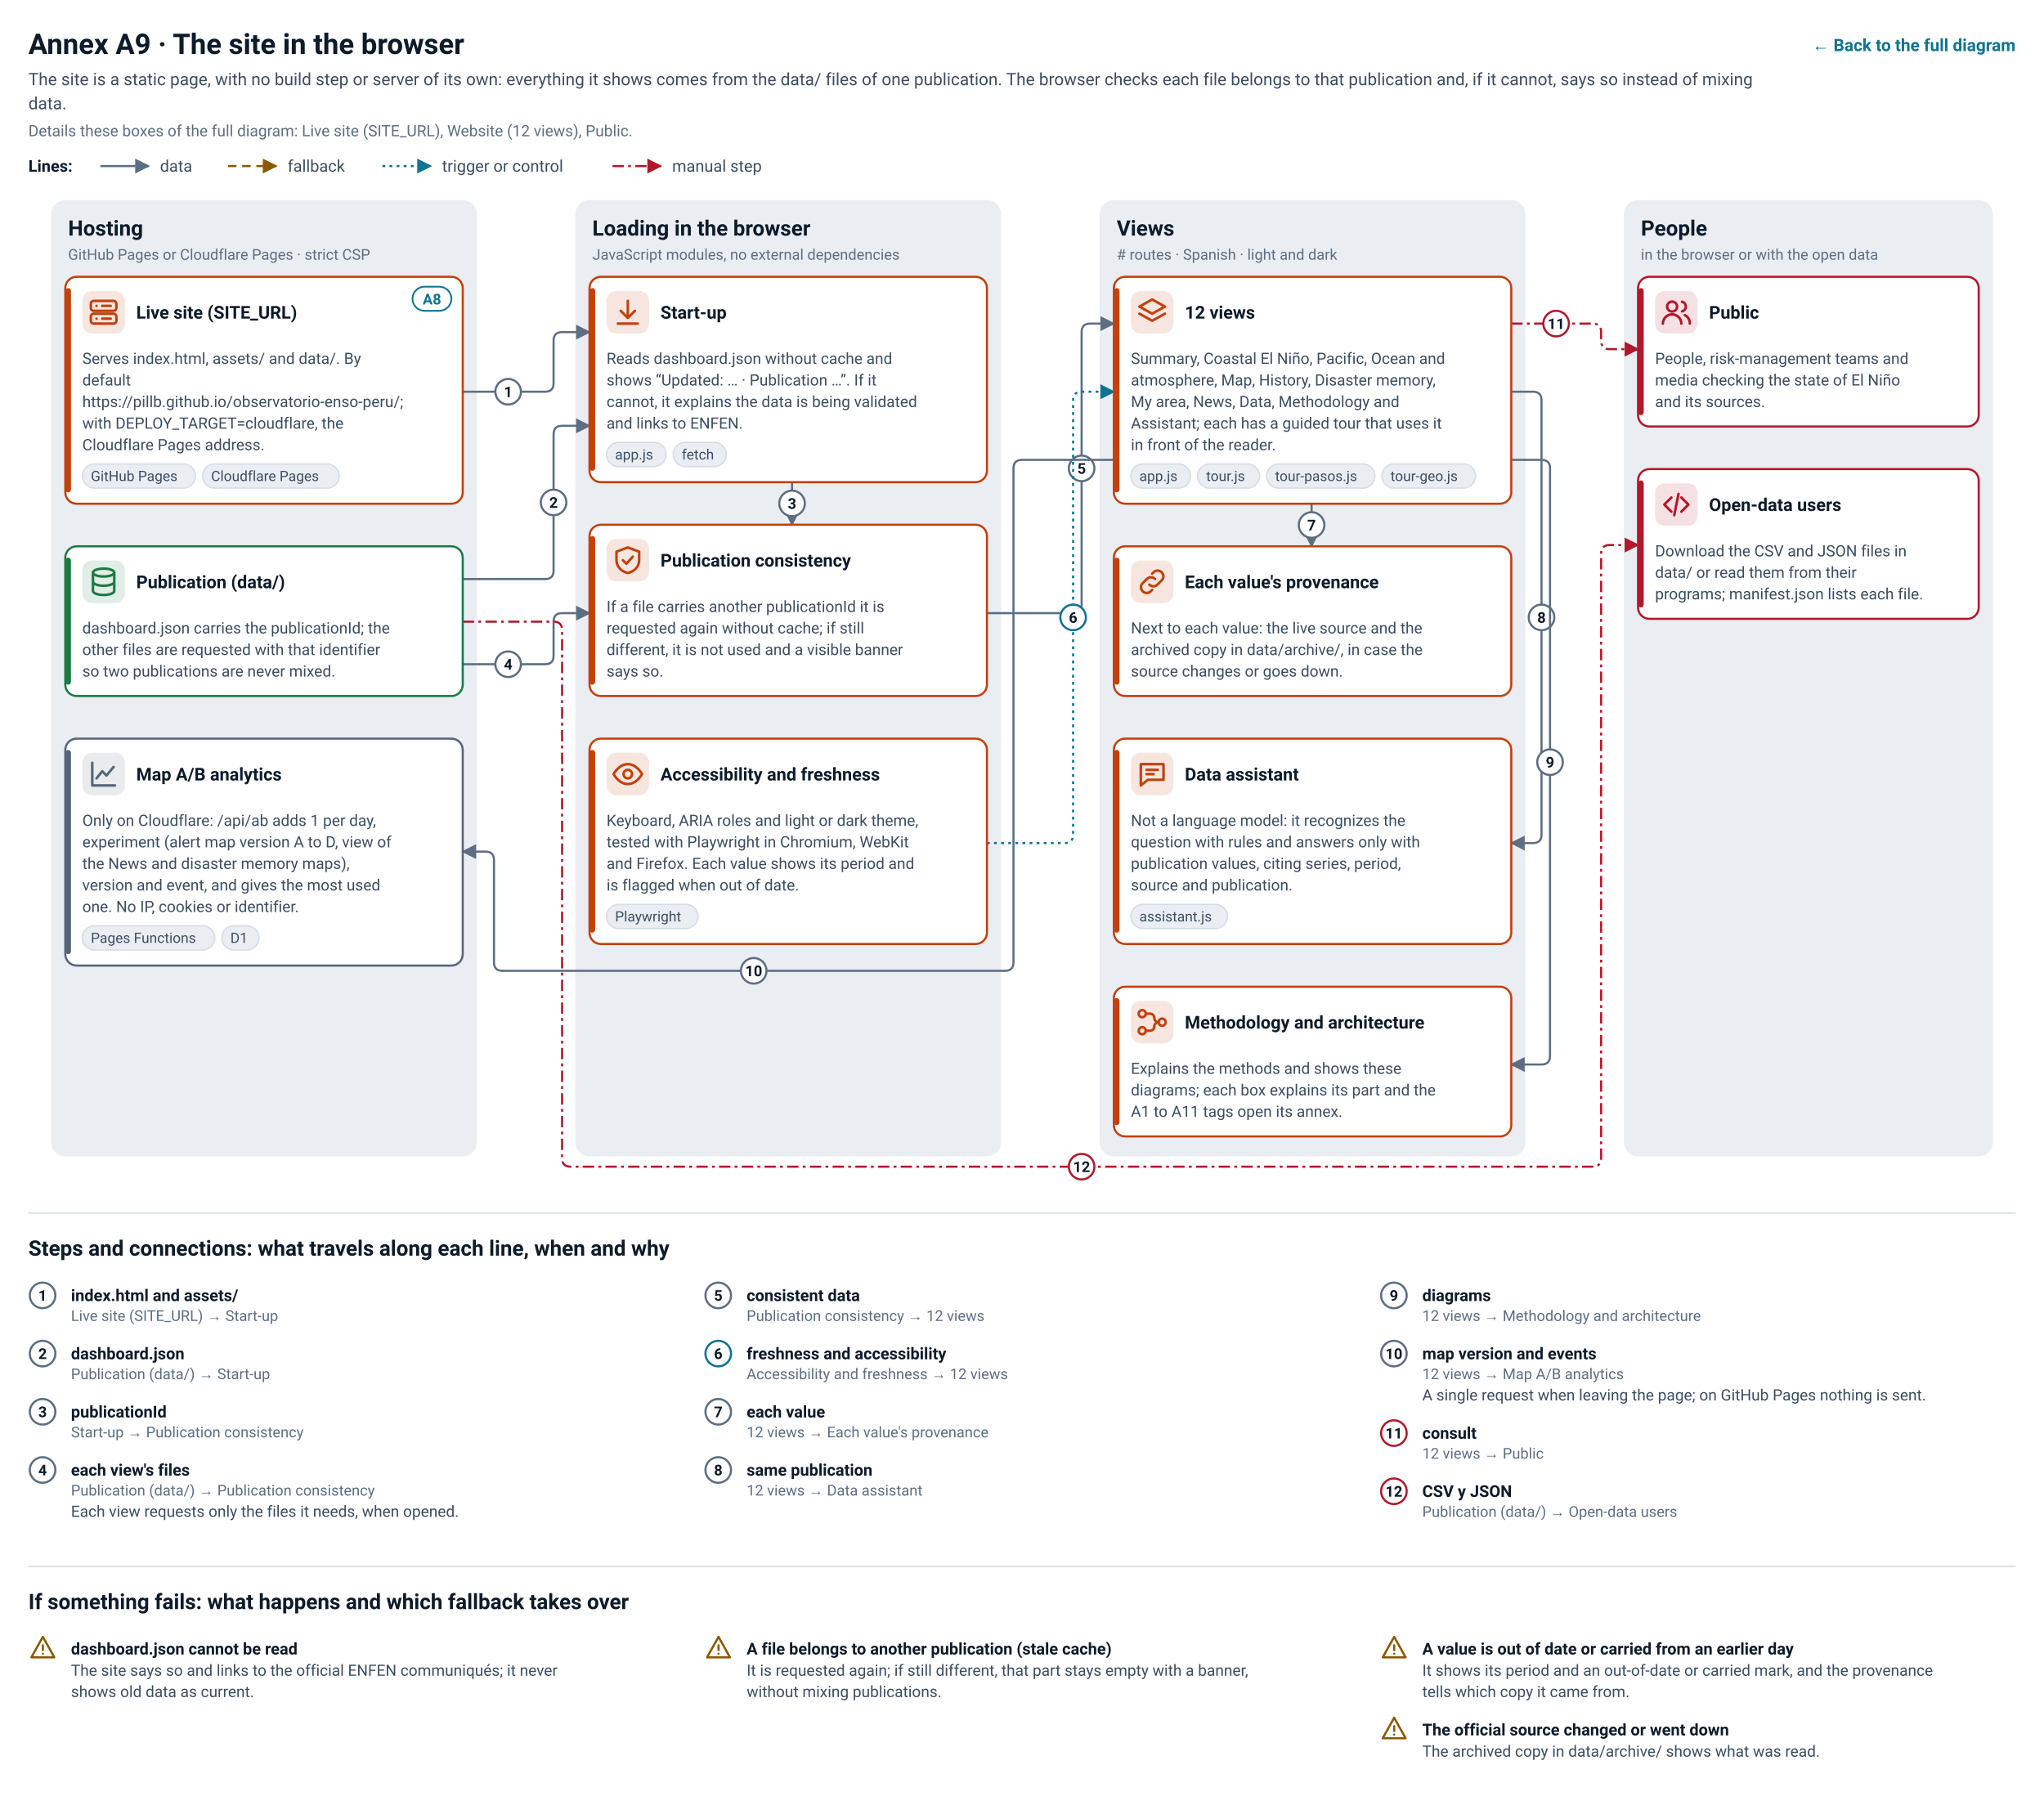
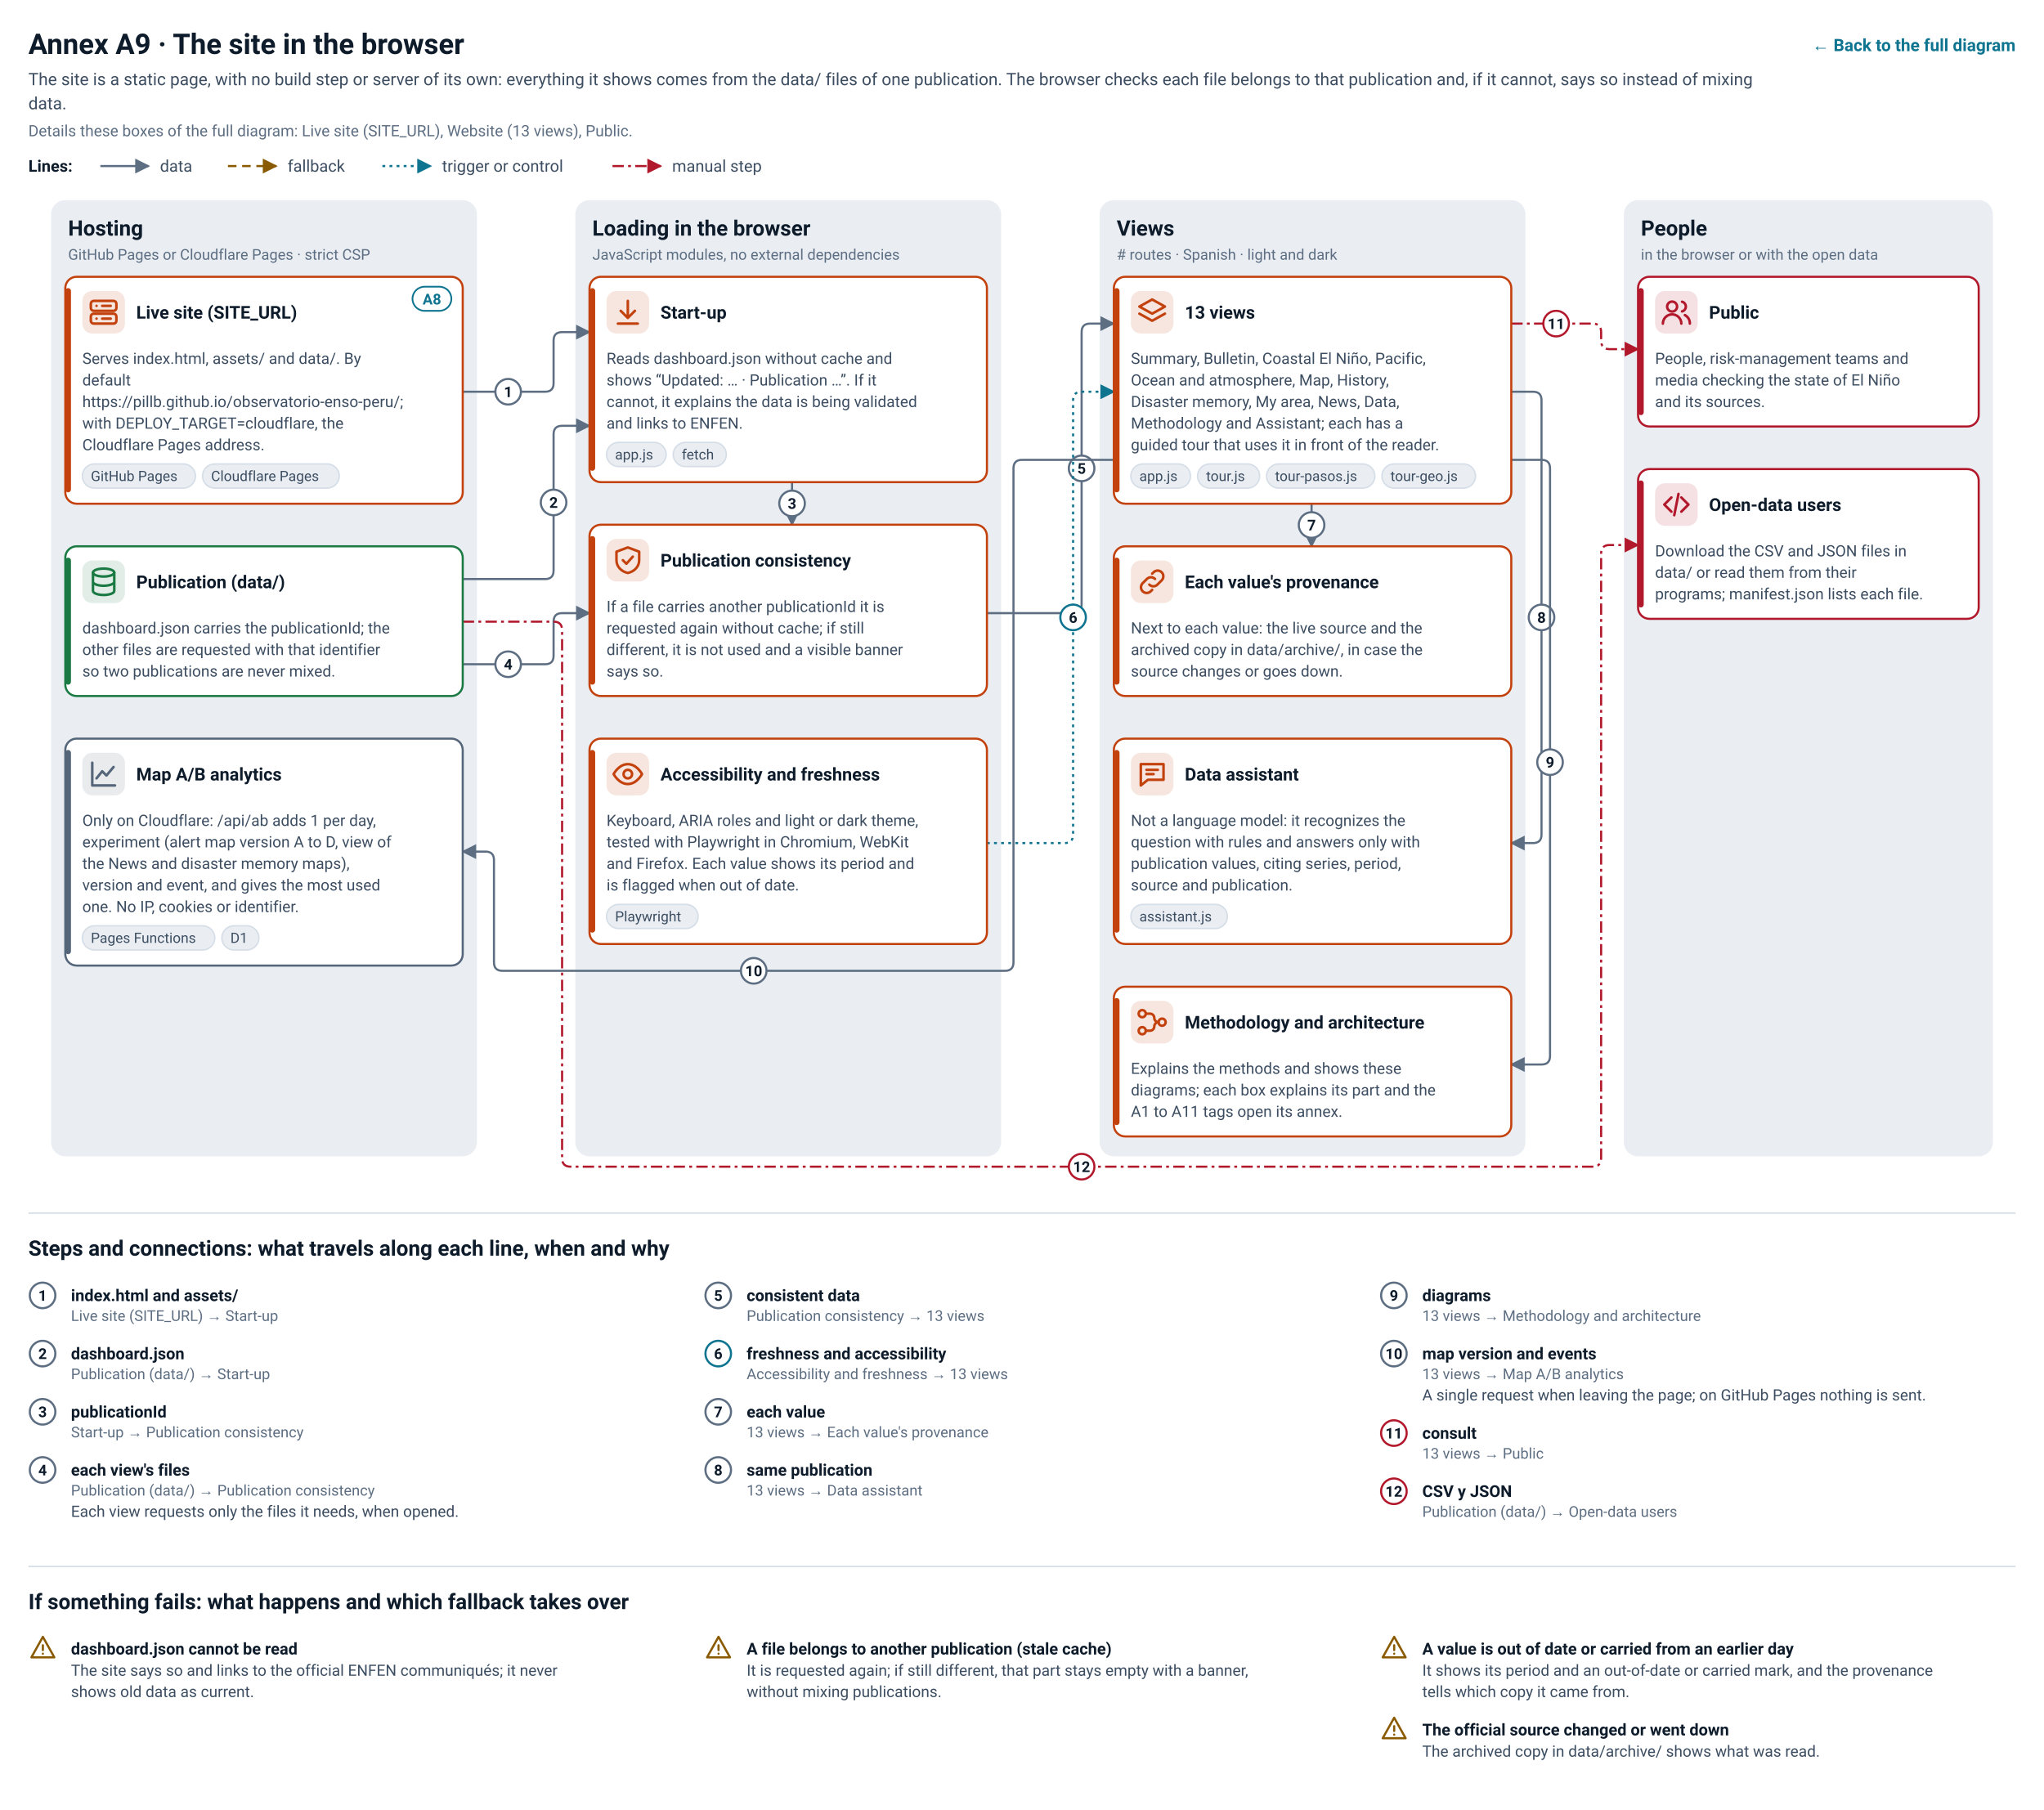
<svg xmlns="http://www.w3.org/2000/svg" viewBox="0 0 1440 1274.7" role="img" aria-labelledby="a9-t a9-d" font-family="system-ui, -apple-system, 'Segoe UI', Roboto, Arial, sans-serif">
  <style>
    .ar-node { stroke-width: 1.5; }
    .ar-h { font-weight: 700; }
    .ar-big, .ar-t, .ar-step-n { font-weight: 700; }
    .ar-halo { stroke-width: 5px; stroke-linejoin: round; paint-order: stroke; }
    .ar-badge { stroke-width: 1.5; }
    .ar-rule { stroke-width: 1; }
    .ar-e { fill: none; stroke-width: 1.5; }
    .ar-edge:hover .ar-e, .ar-edge:focus .ar-e { stroke-width: 3; }
    .ar-node-g:hover .ar-node { stroke-width: 3; }
    .ar-tile { fill-opacity: 0.13; }
    .ar-icon, .ar-warn { fill: none; stroke-width: 1.8; stroke-linecap: round; stroke-linejoin: round; }
    .ar-chip { stroke-width: 1; }
    .ar-tag { stroke-width: 1.2; }
    .ar-tag-t, .ar-link { font-weight: 700; }
    .ar-annex { cursor: pointer; }
    .ar-annex:hover .ar-tag, .ar-annex:focus .ar-tag { stroke-width: 2.4; }
    .ar-bg { fill: var(--bg-elev, #ffffff); }
    .ar-col { fill: var(--bg-sunk, #eaeef3); }
    .ar-node { fill: var(--bg-elev, #ffffff); }
    .ar-h, .ar-big, .ar-t { fill: var(--fg, #0d1b2a); }
    .ar-s { fill: var(--fg-2, #3c4d61); }
    .ar-m { fill: var(--fg-3, #5d6e82); }
    .ar-halo { stroke: var(--bg-elev, #ffffff); }
    .ar-badge { fill: var(--bg-elev, #ffffff); }
    .ar-step { fill: var(--brand, #0b4f71); }
    .ar-step-n { fill: var(--bg-elev, #ffffff); }
    .ar-rule { stroke: var(--line, #d5dde7); }
    .ar-chip { fill: var(--bg-sunk, #eaeef3); stroke: var(--line, #d5dde7); }
    .ar-chip-t { fill: var(--fg-2, #3c4d61); }
    .ar-tag { fill: var(--bg-elev, #ffffff); stroke: var(--brand-2, #0e7490); }
    .ar-tag-t, .ar-link { fill: var(--brand-2, #0e7490); }
    .ar-warn { stroke: var(--watch, #8a5a00); }
    .ar-g-sources { stroke: var(--cool, #2166ac); }
    .ar-f-sources { fill: var(--cool, #2166ac); }
    .ar-g-channels { stroke: var(--s2, #0f766e); }
    .ar-f-channels { fill: var(--s2, #0f766e); }
    .ar-g-stores { stroke: var(--watch, #8a5a00); }
    .ar-f-stores { fill: var(--watch, #8a5a00); }
    .ar-g-pipeline { stroke: var(--brand, #0b4f71); }
    .ar-f-pipeline { fill: var(--brand, #0b4f71); }
    .ar-g-publication { stroke: var(--ok, #1b7a43); }
    .ar-f-publication { fill: var(--ok, #1b7a43); }
    .ar-g-site { stroke: var(--s1, #c2410c); }
    .ar-f-site { fill: var(--s1, #c2410c); }
    .ar-g-operations { stroke: var(--na, #55657a); }
    .ar-f-operations { fill: var(--na, #55657a); }
    .ar-g-people { stroke: var(--warm, #b2182b); }
    .ar-f-people { fill: var(--warm, #b2182b); }
    .ar-e-data { stroke: var(--fg-3, #5d6e82); }
    .ar-k-data { fill: var(--fg-3, #5d6e82); }
    .ar-e-fallback { stroke: var(--watch, #8a5a00); }
    .ar-k-fallback { fill: var(--watch, #8a5a00); }
    .ar-e-trigger { stroke: var(--brand-2, #0e7490); }
    .ar-k-trigger { fill: var(--brand-2, #0e7490); }
    .ar-e-control { stroke: var(--brand-2, #0e7490); }
    .ar-k-control { fill: var(--brand-2, #0e7490); }
    .ar-e-human { stroke: var(--warm, #b2182b); }
    .ar-k-human { fill: var(--warm, #b2182b); }
    /* abierto solo, sigue el tema del sistema; dentro del sitio mandan las variables del tema */
    @media (prefers-color-scheme: dark) {
      :root:not([data-theme='light']) .ar-bg { fill: var(--bg-elev, #0f1c2b); }
      :root:not([data-theme='light']) .ar-col { fill: var(--bg-sunk, #0b1622); }
      :root:not([data-theme='light']) .ar-node { fill: var(--bg-elev, #0f1c2b); }
      :root:not([data-theme='light']) .ar-h, :root:not([data-theme='light']) .ar-big, :root:not([data-theme='light']) .ar-t { fill: var(--fg, #e3ebf3); }
      :root:not([data-theme='light']) .ar-s { fill: var(--fg-2, #b4c2d1); }
      :root:not([data-theme='light']) .ar-m { fill: var(--fg-3, #8d9db0); }
      :root:not([data-theme='light']) .ar-halo { stroke: var(--bg-elev, #0f1c2b); }
      :root:not([data-theme='light']) .ar-badge { fill: var(--bg-elev, #0f1c2b); }
      :root:not([data-theme='light']) .ar-step { fill: var(--brand, #5cc3e6); }
      :root:not([data-theme='light']) .ar-step-n { fill: var(--bg-elev, #0f1c2b); }
      :root:not([data-theme='light']) .ar-rule { stroke: var(--line, #22344a); }
      :root:not([data-theme='light']) .ar-chip { fill: var(--bg-sunk, #0b1622); stroke: var(--line, #22344a); }
      :root:not([data-theme='light']) .ar-chip-t { fill: var(--fg-2, #b4c2d1); }
      :root:not([data-theme='light']) .ar-tag { fill: var(--bg-elev, #0f1c2b); stroke: var(--brand-2, #38bdf8); }
      :root:not([data-theme='light']) .ar-tag-t, :root:not([data-theme='light']) .ar-link { fill: var(--brand-2, #38bdf8); }
      :root:not([data-theme='light']) .ar-warn { stroke: var(--watch, #f3c15b); }
      :root:not([data-theme='light']) .ar-g-sources { stroke: var(--cool, #6cb2e6); }
      :root:not([data-theme='light']) .ar-f-sources { fill: var(--cool, #6cb2e6); }
      :root:not([data-theme='light']) .ar-g-channels { stroke: var(--s2, #5eead4); }
      :root:not([data-theme='light']) .ar-f-channels { fill: var(--s2, #5eead4); }
      :root:not([data-theme='light']) .ar-g-stores { stroke: var(--watch, #f3c15b); }
      :root:not([data-theme='light']) .ar-f-stores { fill: var(--watch, #f3c15b); }
      :root:not([data-theme='light']) .ar-g-pipeline { stroke: var(--brand, #5cc3e6); }
      :root:not([data-theme='light']) .ar-f-pipeline { fill: var(--brand, #5cc3e6); }
      :root:not([data-theme='light']) .ar-g-publication { stroke: var(--ok, #5fd08f); }
      :root:not([data-theme='light']) .ar-f-publication { fill: var(--ok, #5fd08f); }
      :root:not([data-theme='light']) .ar-g-site { stroke: var(--s1, #fb923c); }
      :root:not([data-theme='light']) .ar-f-site { fill: var(--s1, #fb923c); }
      :root:not([data-theme='light']) .ar-g-operations { stroke: var(--na, #9aabbf); }
      :root:not([data-theme='light']) .ar-f-operations { fill: var(--na, #9aabbf); }
      :root:not([data-theme='light']) .ar-g-people { stroke: var(--warm, #f4795f); }
      :root:not([data-theme='light']) .ar-f-people { fill: var(--warm, #f4795f); }
      :root:not([data-theme='light']) .ar-e-data { stroke: var(--fg-3, #8d9db0); }
      :root:not([data-theme='light']) .ar-k-data { fill: var(--fg-3, #8d9db0); }
      :root:not([data-theme='light']) .ar-e-fallback { stroke: var(--watch, #f3c15b); }
      :root:not([data-theme='light']) .ar-k-fallback { fill: var(--watch, #f3c15b); }
      :root:not([data-theme='light']) .ar-e-trigger { stroke: var(--brand-2, #38bdf8); }
      :root:not([data-theme='light']) .ar-k-trigger { fill: var(--brand-2, #38bdf8); }
      :root:not([data-theme='light']) .ar-e-control { stroke: var(--brand-2, #38bdf8); }
      :root:not([data-theme='light']) .ar-k-control { fill: var(--brand-2, #38bdf8); }
      :root:not([data-theme='light']) .ar-e-human { stroke: var(--warm, #f4795f); }
      :root:not([data-theme='light']) .ar-k-human { fill: var(--warm, #f4795f); }
    }
  </style>
  <defs>
    <marker id="a9-m-data" viewBox="0 0 10 10" refX="9" refY="5" markerWidth="7" markerHeight="7" orient="auto-start-reverse">
      <path class="ar-k-data" d="M0 0L10 5L0 10z" />
    </marker>
    <marker id="a9-m-fallback" viewBox="0 0 10 10" refX="9" refY="5" markerWidth="7" markerHeight="7" orient="auto-start-reverse">
      <path class="ar-k-fallback" d="M0 0L10 5L0 10z" />
    </marker>
    <marker id="a9-m-trigger" viewBox="0 0 10 10" refX="9" refY="5" markerWidth="7" markerHeight="7" orient="auto-start-reverse">
      <path class="ar-k-trigger" d="M0 0L10 5L0 10z" />
    </marker>
    <marker id="a9-m-control" viewBox="0 0 10 10" refX="9" refY="5" markerWidth="7" markerHeight="7" orient="auto-start-reverse">
      <path class="ar-k-control" d="M0 0L10 5L0 10z" />
    </marker>
    <marker id="a9-m-human" viewBox="0 0 10 10" refX="9" refY="5" markerWidth="7" markerHeight="7" orient="auto-start-reverse">
      <path class="ar-k-human" d="M0 0L10 5L0 10z" />
    </marker>
  </defs>
  <rect class="ar-bg" x="0" y="0" width="1440" height="1274.7" rx="14" />
  <text class="ar-big" x="20" y="38" font-size="20">Annex A9 · The site in the browser</text>
  <a class="ar-annex" href="../arquitectura-en.svg" data-annex="full">
    <text class="ar-link" x="1420" y="36" font-size="12" text-anchor="end">← Back to the full diagram</text>
  </a>
  <text class="ar-s" x="20" y="60" font-size="12">The site is a static page, with no build step or server of its own: everything it shows comes from the data/ files of one publication. The browser checks each file belongs to that publication and, if it cannot, says so instead of mixing</text>
  <text class="ar-s" x="20" y="77" font-size="12">data.</text>
-   <text class="ar-m" x="20" y="96" font-size="11">Details these boxes of the full diagram: Live site (SITE_URL), Website (12 views), Public.</text>
+   <text class="ar-m" x="20" y="96" font-size="11">Details these boxes of the full diagram: Live site (SITE_URL), Website (13 views), Public.</text>
  <text class="ar-t" x="20" y="121" font-size="11.5">Lines:</text>
  <path class="ar-e ar-e-data" d="M70.7 117 L104.7 117" marker-end="url(#a9-m-data)" />
  <text class="ar-s" x="112.7" y="121" font-size="11.5">data</text>
  <path class="ar-e ar-e-fallback" d="M160.6 117 L194.6 117" stroke-dasharray="6 4" marker-end="url(#a9-m-fallback)" />
  <text class="ar-s" x="202.6" y="121" font-size="11.5">fallback</text>
  <path class="ar-e ar-e-trigger" d="M269.4 117 L303.4 117" stroke-dasharray="2 3" marker-end="url(#a9-m-trigger)" />
  <text class="ar-s" x="311.4" y="121" font-size="11.5">trigger or control</text>
  <path class="ar-e ar-e-human" d="M431.5 117 L465.5 117" stroke-dasharray="8 3 2 3" marker-end="url(#a9-m-human)" />
  <text class="ar-s" x="473.5" y="121" font-size="11.5">manual step</text>
  <rect class="ar-col" x="36" y="141" width="300" height="673.7" rx="10" />
  <text class="ar-h" x="48" y="166" font-size="15">Hosting</text>
  <text class="ar-m" x="48" y="183" font-size="10.5">GitHub Pages or Cloudflare Pages · strict CSP</text>
  <rect class="ar-col" x="405.3" y="141" width="300" height="673.7" rx="10" />
  <text class="ar-h" x="417.3" y="166" font-size="15">Loading in the browser</text>
  <text class="ar-m" x="417.3" y="183" font-size="10.5">JavaScript modules, no external dependencies</text>
  <rect class="ar-col" x="774.7" y="141" width="300" height="673.7" rx="10" />
  <text class="ar-h" x="786.7" y="166" font-size="15">Views</text>
  <text class="ar-m" x="786.7" y="183" font-size="10.5"># routes · Spanish · light and dark</text>
  <rect class="ar-col" x="1144" y="141" width="260" height="673.7" rx="10" />
  <text class="ar-h" x="1156" y="166" font-size="15">People</text>
  <text class="ar-m" x="1156" y="183" font-size="10.5">in the browser or with the open data</text>
  <g class="ar-edge" id="a9-e-1" data-edge="1" data-from="hosting" data-to="boot" tabindex="0">
    <path class="ar-e ar-e-data" d="M326 276 L384 276 Q390 276 390 270 L390 240 Q390 234 396 234 L415.3 234" marker-end="url(#a9-m-data)" />
    <circle class="ar-badge ar-e-data" cx="358" cy="276" r="9" />
    <text class="ar-t" x="358" y="279.8" font-size="10.5" text-anchor="middle">1</text>
  </g>
  <g class="ar-edge" id="a9-e-2" data-edge="2" data-from="data" data-to="boot" tabindex="0">
    <path class="ar-e ar-e-data" d="M326 408 L384 408 Q390 408 390 402 L390 306 Q390 300 396 300 L415.3 300" marker-end="url(#a9-m-data)" />
    <circle class="ar-badge ar-e-data" cx="390" cy="354" r="9" />
    <text class="ar-t" x="390" y="357.8" font-size="10.5" text-anchor="middle">2</text>
  </g>
  <g class="ar-edge" id="a9-e-3" data-edge="3" data-from="boot" data-to="checks" tabindex="0">
    <path class="ar-e ar-e-data" d="M558 339.7 L558 369.7" marker-end="url(#a9-m-data)" />
    <circle class="ar-badge ar-e-data" cx="558" cy="354.7" r="9" />
    <text class="ar-t" x="558" y="358.5" font-size="10.5" text-anchor="middle">3</text>
  </g>
  <g class="ar-edge" id="a9-e-4" data-edge="4" data-from="data" data-to="checks" tabindex="0">
    <path class="ar-e ar-e-data" d="M326 468 L384 468 Q390 468 390 462 L390 438 Q390 432 396 432 L415.3 432" marker-end="url(#a9-m-data)" />
    <circle class="ar-badge ar-e-data" cx="358" cy="468" r="9" />
    <text class="ar-t" x="358" y="471.8" font-size="10.5" text-anchor="middle">4</text>
  </g>
  <g class="ar-edge" id="a9-e-5" data-edge="5" data-from="checks" data-to="views" tabindex="0">
    <path class="ar-e ar-e-data" d="M695.3 432 L756 432 Q762 432 762 426 L762 234 Q762 228 768 228 L784.7 228" marker-end="url(#a9-m-data)" />
    <circle class="ar-badge ar-e-data" cx="762" cy="330" r="9" />
    <text class="ar-t" x="762" y="333.8" font-size="10.5" text-anchor="middle">5</text>
  </g>
  <g class="ar-edge" id="a9-e-6" data-edge="6" data-from="a11y" data-to="views" tabindex="0">
    <path class="ar-e ar-e-control" d="M695.3 594 L750 594 Q756 594 756 588 L756 282 Q756 276 762 276 L784.7 276" stroke-dasharray="2 3" marker-end="url(#a9-m-control)" />
    <circle class="ar-badge ar-e-control" cx="756" cy="435" r="9" />
    <text class="ar-t" x="756" y="438.8" font-size="10.5" text-anchor="middle">6</text>
  </g>
  <g class="ar-edge" id="a9-e-7" data-edge="7" data-from="views" data-to="provenance" tabindex="0">
    <path class="ar-e ar-e-data" d="M924 354.9 L924 384.9" marker-end="url(#a9-m-data)" />
    <circle class="ar-badge ar-e-data" cx="924" cy="369.9" r="9" />
    <text class="ar-t" x="924" y="373.7" font-size="10.5" text-anchor="middle">7</text>
  </g>
  <g class="ar-edge" id="a9-e-8" data-edge="8" data-from="views" data-to="assistant" tabindex="0">
    <path class="ar-e ar-e-data" d="M1064.7 276 L1080 276 Q1086 276 1086 282 L1086 588 Q1086 594 1080 594 L1064.7 594" marker-end="url(#a9-m-data)" />
    <circle class="ar-badge ar-e-data" cx="1086" cy="435" r="9" />
    <text class="ar-t" x="1086" y="438.8" font-size="10.5" text-anchor="middle">8</text>
  </g>
  <g class="ar-edge" id="a9-e-9" data-edge="9" data-from="views" data-to="method" tabindex="0">
    <path class="ar-e ar-e-data" d="M1064.7 324 L1086 324 Q1092 324 1092 330 L1092 744 Q1092 750 1086 750 L1064.7 750" marker-end="url(#a9-m-data)" />
    <circle class="ar-badge ar-e-data" cx="1092" cy="537" r="9" />
    <text class="ar-t" x="1092" y="540.8" font-size="10.5" text-anchor="middle">9</text>
  </g>
  <g class="ar-edge" id="a9-e-10" data-edge="10" data-from="views" data-to="ab" tabindex="0">
    <path class="ar-e ar-e-data" d="M784.7 324 L720 324 Q714 324 714 330 L714 678 Q714 684 708 684 L354 684 Q348 684 348 678 L348 606 Q348 600 342 600 L326 600" marker-end="url(#a9-m-data)" />
    <circle class="ar-badge ar-e-data" cx="531" cy="684" r="9" />
    <text class="ar-t" x="531" y="687.8" font-size="10.5" text-anchor="middle">10</text>
  </g>
  <g class="ar-edge" id="a9-e-11" data-edge="11" data-from="views" data-to="public" tabindex="0">
    <path class="ar-e ar-e-human" d="M1064.7 228 L1122 228 Q1128 228 1128 234 L1128 240 Q1128 246 1134 246 L1154 246" stroke-dasharray="8 3 2 3" marker-end="url(#a9-m-human)" />
    <circle class="ar-badge ar-e-human" cx="1096.3" cy="228" r="9" />
    <text class="ar-t" x="1096.3" y="231.8" font-size="10.5" text-anchor="middle">11</text>
  </g>
  <g class="ar-edge" id="a9-e-12" data-edge="12" data-from="data" data-to="open-data" tabindex="0">
    <path class="ar-e ar-e-human" d="M326 438 L390 438 Q396 438 396 444 L396 816 Q396 822 402 822 L1122 822 Q1128 822 1128 816 L1128 390 Q1128 384 1134 384 L1154 384" stroke-dasharray="8 3 2 3" marker-end="url(#a9-m-human)" />
    <circle class="ar-badge ar-e-human" cx="762" cy="822" r="9" />
    <text class="ar-t" x="762" y="825.8" font-size="10.5" text-anchor="middle">12</text>
  </g>
  <g class="ar-node-g" id="a9-n-hosting" data-node="hosting">
    <rect class="ar-node ar-g-site" x="46" y="195" width="280" height="159.9" rx="8" />
    <rect class="ar-f-site" x="46" y="203" width="4" height="143.9" rx="2" />
    <rect class="ar-tile ar-f-site" x="58" y="205" width="30" height="30" rx="7" />
    <g class="ar-icon ar-g-site" transform="translate(61 208)">
      <rect x="3" y="4" width="18" height="7" rx="2" />
      <rect x="3" y="13" width="18" height="7" rx="2" />
      <path d="M7 7.5h.01M7 16.5h.01M11 7.5h6M11 16.5h6" />
    </g>
    <text class="ar-t" x="96" y="224.5" font-size="12.5">Live site (SITE_URL)</text>
    <text class="ar-s" x="58" y="256.4" font-size="11">Serves index.html, assets/ and data/. By</text>
    <text class="ar-s" x="58" y="271.6" font-size="11">default</text>
    <text class="ar-s" x="58" y="286.8" font-size="11">https://pillb.github.io/observatorio-enso-peru/;</text>
    <text class="ar-s" x="58" y="302" font-size="11">with DEPLOY_TARGET=cloudflare, the</text>
    <text class="ar-s" x="58" y="317.2" font-size="11">Cloudflare Pages address.</text>
    <rect class="ar-chip" x="58" y="326.9" width="79.7" height="17" rx="8.5" />
    <text class="ar-chip-t" x="64" y="338.9" font-size="10">GitHub Pages</text>
    <rect class="ar-chip" x="142.7" y="326.9" width="96.3" height="17" rx="8.5" />
    <text class="ar-chip-t" x="148.7" y="338.9" font-size="10">Cloudflare Pages</text>
    <a class="ar-annex" href="a8-en.svg" data-annex="a8">
      <rect class="ar-tag" x="290.6" y="202" width="27.4" height="17" rx="8.5" />
      <text class="ar-tag-t" x="304.3" y="214.5" font-size="10.5" text-anchor="middle">A8</text>
    </a>
  </g>
  <g class="ar-node-g" id="a9-n-data" data-node="data">
    <rect class="ar-node ar-g-publication" x="46" y="384.9" width="280" height="105.5" rx="8" />
    <rect class="ar-f-publication" x="46" y="392.9" width="4" height="89.5" rx="2" />
    <rect class="ar-tile ar-f-publication" x="58" y="394.9" width="30" height="30" rx="7" />
    <g class="ar-icon ar-g-publication" transform="translate(61 397.9)">
      <ellipse cx="12" cy="5.5" rx="7.5" ry="2.8" />
      <path d="M4.5 5.5v13c0 1.5 3.4 2.8 7.5 2.8s7.5-1.3 7.5-2.8v-13M4.5 12c0 1.5 3.4 2.8 7.5 2.8s7.5-1.3 7.5-2.8" />
    </g>
    <text class="ar-t" x="96" y="414.4" font-size="12.5">Publication (data/)</text>
    <text class="ar-s" x="58" y="446.3" font-size="11">dashboard.json carries the publicationId; the</text>
    <text class="ar-s" x="58" y="461.5" font-size="11">other files are requested with that identifier</text>
    <text class="ar-s" x="58" y="476.7" font-size="11">so two publications are never mixed.</text>
  </g>
  <g class="ar-node-g" id="a9-n-ab" data-node="ab">
    <rect class="ar-node ar-g-operations" x="46" y="520.4" width="280" height="159.9" rx="8" />
    <rect class="ar-f-operations" x="46" y="528.4" width="4" height="143.9" rx="2" />
    <rect class="ar-tile ar-f-operations" x="58" y="530.4" width="30" height="30" rx="7" />
    <g class="ar-icon ar-g-operations" transform="translate(61 533.4)">
      <path d="M4 4v16h16" />
      <path d="M7 15l4-5 3 3 5-6" />
    </g>
    <text class="ar-t" x="96" y="549.9" font-size="12.5">Map A/B analytics</text>
    <text class="ar-s" x="58" y="581.9" font-size="11">Only on Cloudflare: /api/ab adds 1 per day,</text>
    <text class="ar-s" x="58" y="597" font-size="11">experiment (alert map version A to D, view of</text>
    <text class="ar-s" x="58" y="612.2" font-size="11">the News and disaster memory maps),</text>
    <text class="ar-s" x="58" y="627.4" font-size="11">version and event, and gives the most used</text>
    <text class="ar-s" x="58" y="642.6" font-size="11">one. No IP, cookies or identifier.</text>
    <rect class="ar-chip" x="58" y="652.3" width="93.3" height="17" rx="8.5" />
    <text class="ar-chip-t" x="64" y="664.3" font-size="10">Pages Functions</text>
    <rect class="ar-chip" x="156.3" y="652.3" width="26.1" height="17" rx="8.5" />
    <text class="ar-chip-t" x="162.3" y="664.3" font-size="10">D1</text>
  </g>
  <g class="ar-node-g" id="a9-n-boot" data-node="boot">
    <rect class="ar-node ar-g-site" x="415.3" y="195" width="280" height="144.7" rx="8" />
    <rect class="ar-f-site" x="415.3" y="203" width="4" height="128.7" rx="2" />
    <rect class="ar-tile ar-f-site" x="427.3" y="205" width="30" height="30" rx="7" />
    <g class="ar-icon ar-g-site" transform="translate(430.3 208)">
      <path d="M12 4v12M7 11l5 5 5-5M5 20h14" />
    </g>
    <text class="ar-t" x="465.3" y="224.5" font-size="12.5">Start-up</text>
    <text class="ar-s" x="427.3" y="256.4" font-size="11">Reads dashboard.json without cache and</text>
    <text class="ar-s" x="427.3" y="271.6" font-size="11">shows “Updated: … · Publication …”. If it</text>
    <text class="ar-s" x="427.3" y="286.8" font-size="11">cannot, it explains the data is being validated</text>
    <text class="ar-s" x="427.3" y="302" font-size="11">and links to ENFEN.</text>
    <rect class="ar-chip" x="427.3" y="311.7" width="42" height="17" rx="8.5" />
    <text class="ar-chip-t" x="433.3" y="323.7" font-size="10">app.js</text>
    <rect class="ar-chip" x="474.3" y="311.7" width="37.4" height="17" rx="8.5" />
    <text class="ar-chip-t" x="480.3" y="323.7" font-size="10">fetch</text>
  </g>
  <g class="ar-node-g" id="a9-n-checks" data-node="checks">
    <rect class="ar-node ar-g-site" x="415.3" y="369.7" width="280" height="120.7" rx="8" />
    <rect class="ar-f-site" x="415.3" y="377.7" width="4" height="104.7" rx="2" />
    <rect class="ar-tile ar-f-site" x="427.3" y="379.7" width="30" height="30" rx="7" />
    <g class="ar-icon ar-g-site" transform="translate(430.3 382.7)">
      <path d="M12 3l8 3v6c0 4.5-3.4 8-8 9-4.6-1-8-4.5-8-9V6z" />
      <path d="M8.5 12l2.5 2.5 4.5-5" />
    </g>
    <text class="ar-t" x="465.3" y="399.2" font-size="12.5">Publication consistency</text>
    <text class="ar-s" x="427.3" y="431.2" font-size="11">If a file carries another publicationId it is</text>
    <text class="ar-s" x="427.3" y="446.3" font-size="11">requested again without cache; if still</text>
    <text class="ar-s" x="427.3" y="461.5" font-size="11">different, it is not used and a visible banner</text>
    <text class="ar-s" x="427.3" y="476.7" font-size="11">says so.</text>
  </g>
  <g class="ar-node-g" id="a9-n-a11y" data-node="a11y">
    <rect class="ar-node ar-g-site" x="415.3" y="520.4" width="280" height="144.7" rx="8" />
    <rect class="ar-f-site" x="415.3" y="528.4" width="4" height="128.7" rx="2" />
    <rect class="ar-tile ar-f-site" x="427.3" y="530.4" width="30" height="30" rx="7" />
    <g class="ar-icon ar-g-site" transform="translate(430.3 533.4)">
      <path d="M2 12s3.6-7 10-7 10 7 10 7-3.6 7-10 7S2 12 2 12z" />
      <circle cx="12" cy="12" r="3" />
    </g>
    <text class="ar-t" x="465.3" y="549.9" font-size="12.5">Accessibility and freshness</text>
    <text class="ar-s" x="427.3" y="581.9" font-size="11">Keyboard, ARIA roles and light or dark theme,</text>
    <text class="ar-s" x="427.3" y="597" font-size="11">tested with Playwright in Chromium, WebKit</text>
    <text class="ar-s" x="427.3" y="612.2" font-size="11">and Firefox. Each value shows its period and</text>
    <text class="ar-s" x="427.3" y="627.4" font-size="11">is flagged when out of date.</text>
    <rect class="ar-chip" x="427.3" y="637.2" width="64.5" height="17" rx="8.5" />
    <text class="ar-chip-t" x="433.3" y="649.2" font-size="10">Playwright</text>
  </g>
  <g class="ar-node-g" id="a9-n-views" data-node="views">
    <rect class="ar-node ar-g-site" x="784.7" y="195" width="280" height="159.9" rx="8" />
    <rect class="ar-f-site" x="784.7" y="203" width="4" height="143.9" rx="2" />
    <rect class="ar-tile ar-f-site" x="796.7" y="205" width="30" height="30" rx="7" />
    <g class="ar-icon ar-g-site" transform="translate(799.7 208)">
      <path d="M12 3l9 5-9 5-9-5z" />
      <path d="M3 13l9 5 9-5" />
    </g>
-     <text class="ar-t" x="834.7" y="224.5" font-size="12.5">12 views</text>
-     <text class="ar-s" x="796.7" y="256.4" font-size="11">Summary, Coastal El Niño, Pacific, Ocean and</text>
-     <text class="ar-s" x="796.7" y="271.6" font-size="11">atmosphere, Map, History, Disaster memory,</text>
-     <text class="ar-s" x="796.7" y="286.8" font-size="11">My area, News, Data, Methodology and</text>
-     <text class="ar-s" x="796.7" y="302" font-size="11">Assistant; each has a guided tour that uses it</text>
-     <text class="ar-s" x="796.7" y="317.2" font-size="11">in front of the reader.</text>
+     <text class="ar-t" x="834.7" y="224.5" font-size="12.5">13 views</text>
+     <text class="ar-s" x="796.7" y="256.4" font-size="11">Summary, Bulletin, Coastal El Niño, Pacific,</text>
+     <text class="ar-s" x="796.7" y="271.6" font-size="11">Ocean and atmosphere, Map, History,</text>
+     <text class="ar-s" x="796.7" y="286.8" font-size="11">Disaster memory, My area, News, Data,</text>
+     <text class="ar-s" x="796.7" y="302" font-size="11">Methodology and Assistant; each has a</text>
+     <text class="ar-s" x="796.7" y="317.2" font-size="11">guided tour that uses it in front of the reader.</text>
    <rect class="ar-chip" x="796.7" y="326.9" width="42" height="17" rx="8.5" />
    <text class="ar-chip-t" x="802.7" y="338.9" font-size="10">app.js</text>
    <rect class="ar-chip" x="843.7" y="326.9" width="43.7" height="17" rx="8.5" />
    <text class="ar-chip-t" x="849.7" y="338.9" font-size="10">tour.js</text>
    <rect class="ar-chip" x="892.3" y="326.9" width="76.3" height="17" rx="8.5" />
    <text class="ar-chip-t" x="898.3" y="338.9" font-size="10">tour-pasos.js</text>
    <rect class="ar-chip" x="973.6" y="326.9" width="65.9" height="17" rx="8.5" />
    <text class="ar-chip-t" x="979.6" y="338.9" font-size="10">tour-geo.js</text>
  </g>
  <g class="ar-node-g" id="a9-n-provenance" data-node="provenance">
    <rect class="ar-node ar-g-site" x="784.7" y="384.9" width="280" height="105.5" rx="8" />
    <rect class="ar-f-site" x="784.7" y="392.9" width="4" height="89.5" rx="2" />
    <rect class="ar-tile ar-f-site" x="796.7" y="394.9" width="30" height="30" rx="7" />
    <g class="ar-icon ar-g-site" transform="translate(799.7 397.9)">
      <path d="M10 14a4 4 0 0 0 5.7 0l3-3a4 4 0 0 0-5.7-5.7l-1 1" />
      <path d="M14 10a4 4 0 0 0-5.7 0l-3 3a4 4 0 0 0 5.7 5.7l1-1" />
    </g>
    <text class="ar-t" x="834.7" y="414.4" font-size="12.5">Each value's provenance</text>
    <text class="ar-s" x="796.7" y="446.3" font-size="11">Next to each value: the live source and the</text>
    <text class="ar-s" x="796.7" y="461.5" font-size="11">archived copy in data/archive/, in case the</text>
    <text class="ar-s" x="796.7" y="476.7" font-size="11">source changes or goes down.</text>
  </g>
  <g class="ar-node-g" id="a9-n-assistant" data-node="assistant">
    <rect class="ar-node ar-g-site" x="784.7" y="520.4" width="280" height="144.7" rx="8" />
    <rect class="ar-f-site" x="784.7" y="528.4" width="4" height="128.7" rx="2" />
    <rect class="ar-tile ar-f-site" x="796.7" y="530.4" width="30" height="30" rx="7" />
    <g class="ar-icon ar-g-site" transform="translate(799.7 533.4)">
      <path d="M4 5h16v11H9l-5 4z" />
      <path d="M8 9h8M8 12h5" />
    </g>
    <text class="ar-t" x="834.7" y="549.9" font-size="12.5">Data assistant</text>
    <text class="ar-s" x="796.7" y="581.9" font-size="11">Not a language model: it recognizes the</text>
    <text class="ar-s" x="796.7" y="597" font-size="11">question with rules and answers only with</text>
    <text class="ar-s" x="796.7" y="612.2" font-size="11">publication values, citing series, period,</text>
    <text class="ar-s" x="796.7" y="627.4" font-size="11">source and publication.</text>
    <rect class="ar-chip" x="796.7" y="637.2" width="68" height="17" rx="8.5" />
    <text class="ar-chip-t" x="802.7" y="649.2" font-size="10">assistant.js</text>
  </g>
  <g class="ar-node-g" id="a9-n-method" data-node="method">
    <rect class="ar-node ar-g-site" x="784.7" y="695.2" width="280" height="105.5" rx="8" />
    <rect class="ar-f-site" x="784.7" y="703.2" width="4" height="89.5" rx="2" />
    <rect class="ar-tile ar-f-site" x="796.7" y="705.2" width="30" height="30" rx="7" />
    <g class="ar-icon ar-g-site" transform="translate(799.7 708.2)">
      <circle cx="5" cy="6" r="2.5" />
      <circle cx="5" cy="18" r="2.5" />
      <circle cx="19" cy="12" r="2.5" />
      <path d="M7.5 6h3a3 3 0 0 1 3 3v0a3 3 0 0 0 3 3M7.5 18h3a3 3 0 0 0 3-3v0a3 3 0 0 1 3-3" />
    </g>
    <text class="ar-t" x="834.7" y="724.7" font-size="12.5">Methodology and architecture</text>
    <text class="ar-s" x="796.7" y="756.6" font-size="11">Explains the methods and shows these</text>
    <text class="ar-s" x="796.7" y="771.8" font-size="11">diagrams; each box explains its part and the</text>
    <text class="ar-s" x="796.7" y="786.9" font-size="11">A1 to A11 tags open its annex.</text>
  </g>
  <g class="ar-node-g" id="a9-n-public" data-node="public">
    <rect class="ar-node ar-g-people" x="1154" y="195" width="240" height="105.5" rx="8" />
    <rect class="ar-f-people" x="1154" y="203" width="4" height="89.5" rx="2" />
    <rect class="ar-tile ar-f-people" x="1166" y="205" width="30" height="30" rx="7" />
    <g class="ar-icon ar-g-people" transform="translate(1169 208)">
      <circle cx="9" cy="8" r="3.5" />
      <path d="M2.5 20a6.5 6.5 0 0 1 13 0M16 4.6a3.5 3.5 0 0 1 0 6.8M18 14a6.5 6.5 0 0 1 3.5 6" />
    </g>
    <text class="ar-t" x="1204" y="224.5" font-size="12.5">Public</text>
    <text class="ar-s" x="1166" y="256.4" font-size="11">People, risk-management teams and</text>
    <text class="ar-s" x="1166" y="271.6" font-size="11">media checking the state of El Niño</text>
    <text class="ar-s" x="1166" y="286.8" font-size="11">and its sources.</text>
  </g>
  <g class="ar-node-g" id="a9-n-open-data" data-node="open-data">
    <rect class="ar-node ar-g-people" x="1154" y="330.5" width="240" height="105.5" rx="8" />
    <rect class="ar-f-people" x="1154" y="338.5" width="4" height="89.5" rx="2" />
    <rect class="ar-tile ar-f-people" x="1166" y="340.5" width="30" height="30" rx="7" />
    <g class="ar-icon ar-g-people" transform="translate(1169 343.5)">
      <path d="M8.5 7L3.5 12l5 5M15.5 7l5 5-5 5M13.5 4.5l-3 15" />
    </g>
    <text class="ar-t" x="1204" y="360" font-size="12.5">Open-data users</text>
    <text class="ar-s" x="1166" y="392" font-size="11">Download the CSV and JSON files in</text>
    <text class="ar-s" x="1166" y="407.1" font-size="11">data/ or read them from their</text>
    <text class="ar-s" x="1166" y="422.3" font-size="11">programs; manifest.json lists each file.</text>
  </g>
  <line class="ar-rule" x1="20" y1="854.7" x2="1420" y2="854.7" />
  <text class="ar-h" x="20" y="884.7" font-size="15">Steps and connections: what travels along each line, when and why</text>
  <circle class="ar-badge ar-e-data" cx="30" cy="912.7" r="9" />
  <text class="ar-t" x="30" y="916.5" font-size="10.5" text-anchor="middle">1</text>
  <text class="ar-t" x="50" y="916.7" font-size="11.5">index.html and assets/</text>
  <text class="ar-m" x="50" y="930.7" font-size="10.5">Live site (SITE_URL) → Start-up</text>
  <circle class="ar-badge ar-e-data" cx="30" cy="953.7" r="9" />
  <text class="ar-t" x="30" y="957.5" font-size="10.5" text-anchor="middle">2</text>
  <text class="ar-t" x="50" y="957.7" font-size="11.5">dashboard.json</text>
  <text class="ar-m" x="50" y="971.7" font-size="10.5">Publication (data/) → Start-up</text>
  <circle class="ar-badge ar-e-data" cx="30" cy="994.7" r="9" />
  <text class="ar-t" x="30" y="998.5" font-size="10.5" text-anchor="middle">3</text>
  <text class="ar-t" x="50" y="998.7" font-size="11.5">publicationId</text>
  <text class="ar-m" x="50" y="1012.7" font-size="10.5">Start-up → Publication consistency</text>
  <circle class="ar-badge ar-e-data" cx="30" cy="1035.7" r="9" />
  <text class="ar-t" x="30" y="1039.5" font-size="10.5" text-anchor="middle">4</text>
  <text class="ar-t" x="50" y="1039.7" font-size="11.5">each view's files</text>
  <text class="ar-m" x="50" y="1053.7" font-size="10.5">Publication (data/) → Publication consistency</text>
  <text class="ar-s" x="50" y="1068.7" font-size="11">Each view requests only the files it needs, when opened.</text>
  <circle class="ar-badge ar-e-data" cx="506" cy="912.7" r="9" />
  <text class="ar-t" x="506" y="916.5" font-size="10.5" text-anchor="middle">5</text>
  <text class="ar-t" x="526" y="916.7" font-size="11.5">consistent data</text>
-   <text class="ar-m" x="526" y="930.7" font-size="10.5">Publication consistency → 12 views</text>
+   <text class="ar-m" x="526" y="930.7" font-size="10.5">Publication consistency → 13 views</text>
  <circle class="ar-badge ar-e-control" cx="506" cy="953.7" r="9" />
  <text class="ar-t" x="506" y="957.5" font-size="10.5" text-anchor="middle">6</text>
  <text class="ar-t" x="526" y="957.7" font-size="11.5">freshness and accessibility</text>
-   <text class="ar-m" x="526" y="971.7" font-size="10.5">Accessibility and freshness → 12 views</text>
+   <text class="ar-m" x="526" y="971.7" font-size="10.5">Accessibility and freshness → 13 views</text>
  <circle class="ar-badge ar-e-data" cx="506" cy="994.7" r="9" />
  <text class="ar-t" x="506" y="998.5" font-size="10.5" text-anchor="middle">7</text>
  <text class="ar-t" x="526" y="998.7" font-size="11.5">each value</text>
-   <text class="ar-m" x="526" y="1012.7" font-size="10.5">12 views → Each value's provenance</text>
+   <text class="ar-m" x="526" y="1012.7" font-size="10.5">13 views → Each value's provenance</text>
  <circle class="ar-badge ar-e-data" cx="506" cy="1035.7" r="9" />
  <text class="ar-t" x="506" y="1039.5" font-size="10.5" text-anchor="middle">8</text>
  <text class="ar-t" x="526" y="1039.7" font-size="11.5">same publication</text>
-   <text class="ar-m" x="526" y="1053.7" font-size="10.5">12 views → Data assistant</text>
+   <text class="ar-m" x="526" y="1053.7" font-size="10.5">13 views → Data assistant</text>
  <circle class="ar-badge ar-e-data" cx="982" cy="912.7" r="9" />
  <text class="ar-t" x="982" y="916.5" font-size="10.5" text-anchor="middle">9</text>
  <text class="ar-t" x="1002" y="916.7" font-size="11.5">diagrams</text>
-   <text class="ar-m" x="1002" y="930.7" font-size="10.5">12 views → Methodology and architecture</text>
+   <text class="ar-m" x="1002" y="930.7" font-size="10.5">13 views → Methodology and architecture</text>
  <circle class="ar-badge ar-e-data" cx="982" cy="953.7" r="9" />
  <text class="ar-t" x="982" y="957.5" font-size="10.5" text-anchor="middle">10</text>
  <text class="ar-t" x="1002" y="957.7" font-size="11.5">map version and events</text>
-   <text class="ar-m" x="1002" y="971.7" font-size="10.5">12 views → Map A/B analytics</text>
+   <text class="ar-m" x="1002" y="971.7" font-size="10.5">13 views → Map A/B analytics</text>
  <text class="ar-s" x="1002" y="986.7" font-size="11">A single request when leaving the page; on GitHub Pages nothing is sent.</text>
  <circle class="ar-badge ar-e-human" cx="982" cy="1009.7" r="9" />
  <text class="ar-t" x="982" y="1013.5" font-size="10.5" text-anchor="middle">11</text>
  <text class="ar-t" x="1002" y="1013.7" font-size="11.5">consult</text>
-   <text class="ar-m" x="1002" y="1027.7" font-size="10.5">12 views → Public</text>
+   <text class="ar-m" x="1002" y="1027.7" font-size="10.5">13 views → Public</text>
  <circle class="ar-badge ar-e-human" cx="982" cy="1050.7" r="9" />
  <text class="ar-t" x="982" y="1054.5" font-size="10.5" text-anchor="middle">12</text>
  <text class="ar-t" x="1002" y="1054.7" font-size="11.5">CSV y JSON</text>
  <text class="ar-m" x="1002" y="1068.7" font-size="10.5">Publication (data/) → Open-data users</text>
  <line class="ar-rule" x1="20" y1="1103.7" x2="1420" y2="1103.7" />
  <text class="ar-h" x="20" y="1133.7" font-size="15">If something fails: what happens and which fallback takes over</text>
  <g class="ar-warn" transform="translate(20 1150.7) scale(0.85)">
    <path d="M12 3l9.5 17H2.5z" />
    <path d="M12 10v4M12 17v.01" />
  </g>
  <text class="ar-t" x="50" y="1165.7" font-size="11.5">dashboard.json cannot be read</text>
  <text class="ar-s" x="50" y="1180.7" font-size="11">The site says so and links to the official ENFEN communiqués; it never</text>
  <text class="ar-s" x="50" y="1195.7" font-size="11">shows old data as current.</text>
  <g class="ar-warn" transform="translate(496 1150.7) scale(0.85)">
    <path d="M12 3l9.5 17H2.5z" />
    <path d="M12 10v4M12 17v.01" />
  </g>
  <text class="ar-t" x="526" y="1165.7" font-size="11.5">A file belongs to another publication (stale cache)</text>
  <text class="ar-s" x="526" y="1180.7" font-size="11">It is requested again; if still different, that part stays empty with a banner,</text>
  <text class="ar-s" x="526" y="1195.7" font-size="11">without mixing publications.</text>
  <g class="ar-warn" transform="translate(972 1150.7) scale(0.85)">
    <path d="M12 3l9.5 17H2.5z" />
    <path d="M12 10v4M12 17v.01" />
  </g>
  <text class="ar-t" x="1002" y="1165.7" font-size="11.5">A value is out of date or carried from an earlier day</text>
  <text class="ar-s" x="1002" y="1180.7" font-size="11">It shows its period and an out-of-date or carried mark, and the provenance</text>
  <text class="ar-s" x="1002" y="1195.7" font-size="11">tells which copy it came from.</text>
  <g class="ar-warn" transform="translate(972 1207.7) scale(0.85)">
    <path d="M12 3l9.5 17H2.5z" />
    <path d="M12 10v4M12 17v.01" />
  </g>
  <text class="ar-t" x="1002" y="1222.7" font-size="11.5">The official source changed or went down</text>
  <text class="ar-s" x="1002" y="1237.7" font-size="11">The archived copy in data/archive/ shows what was read.</text>
</svg>
